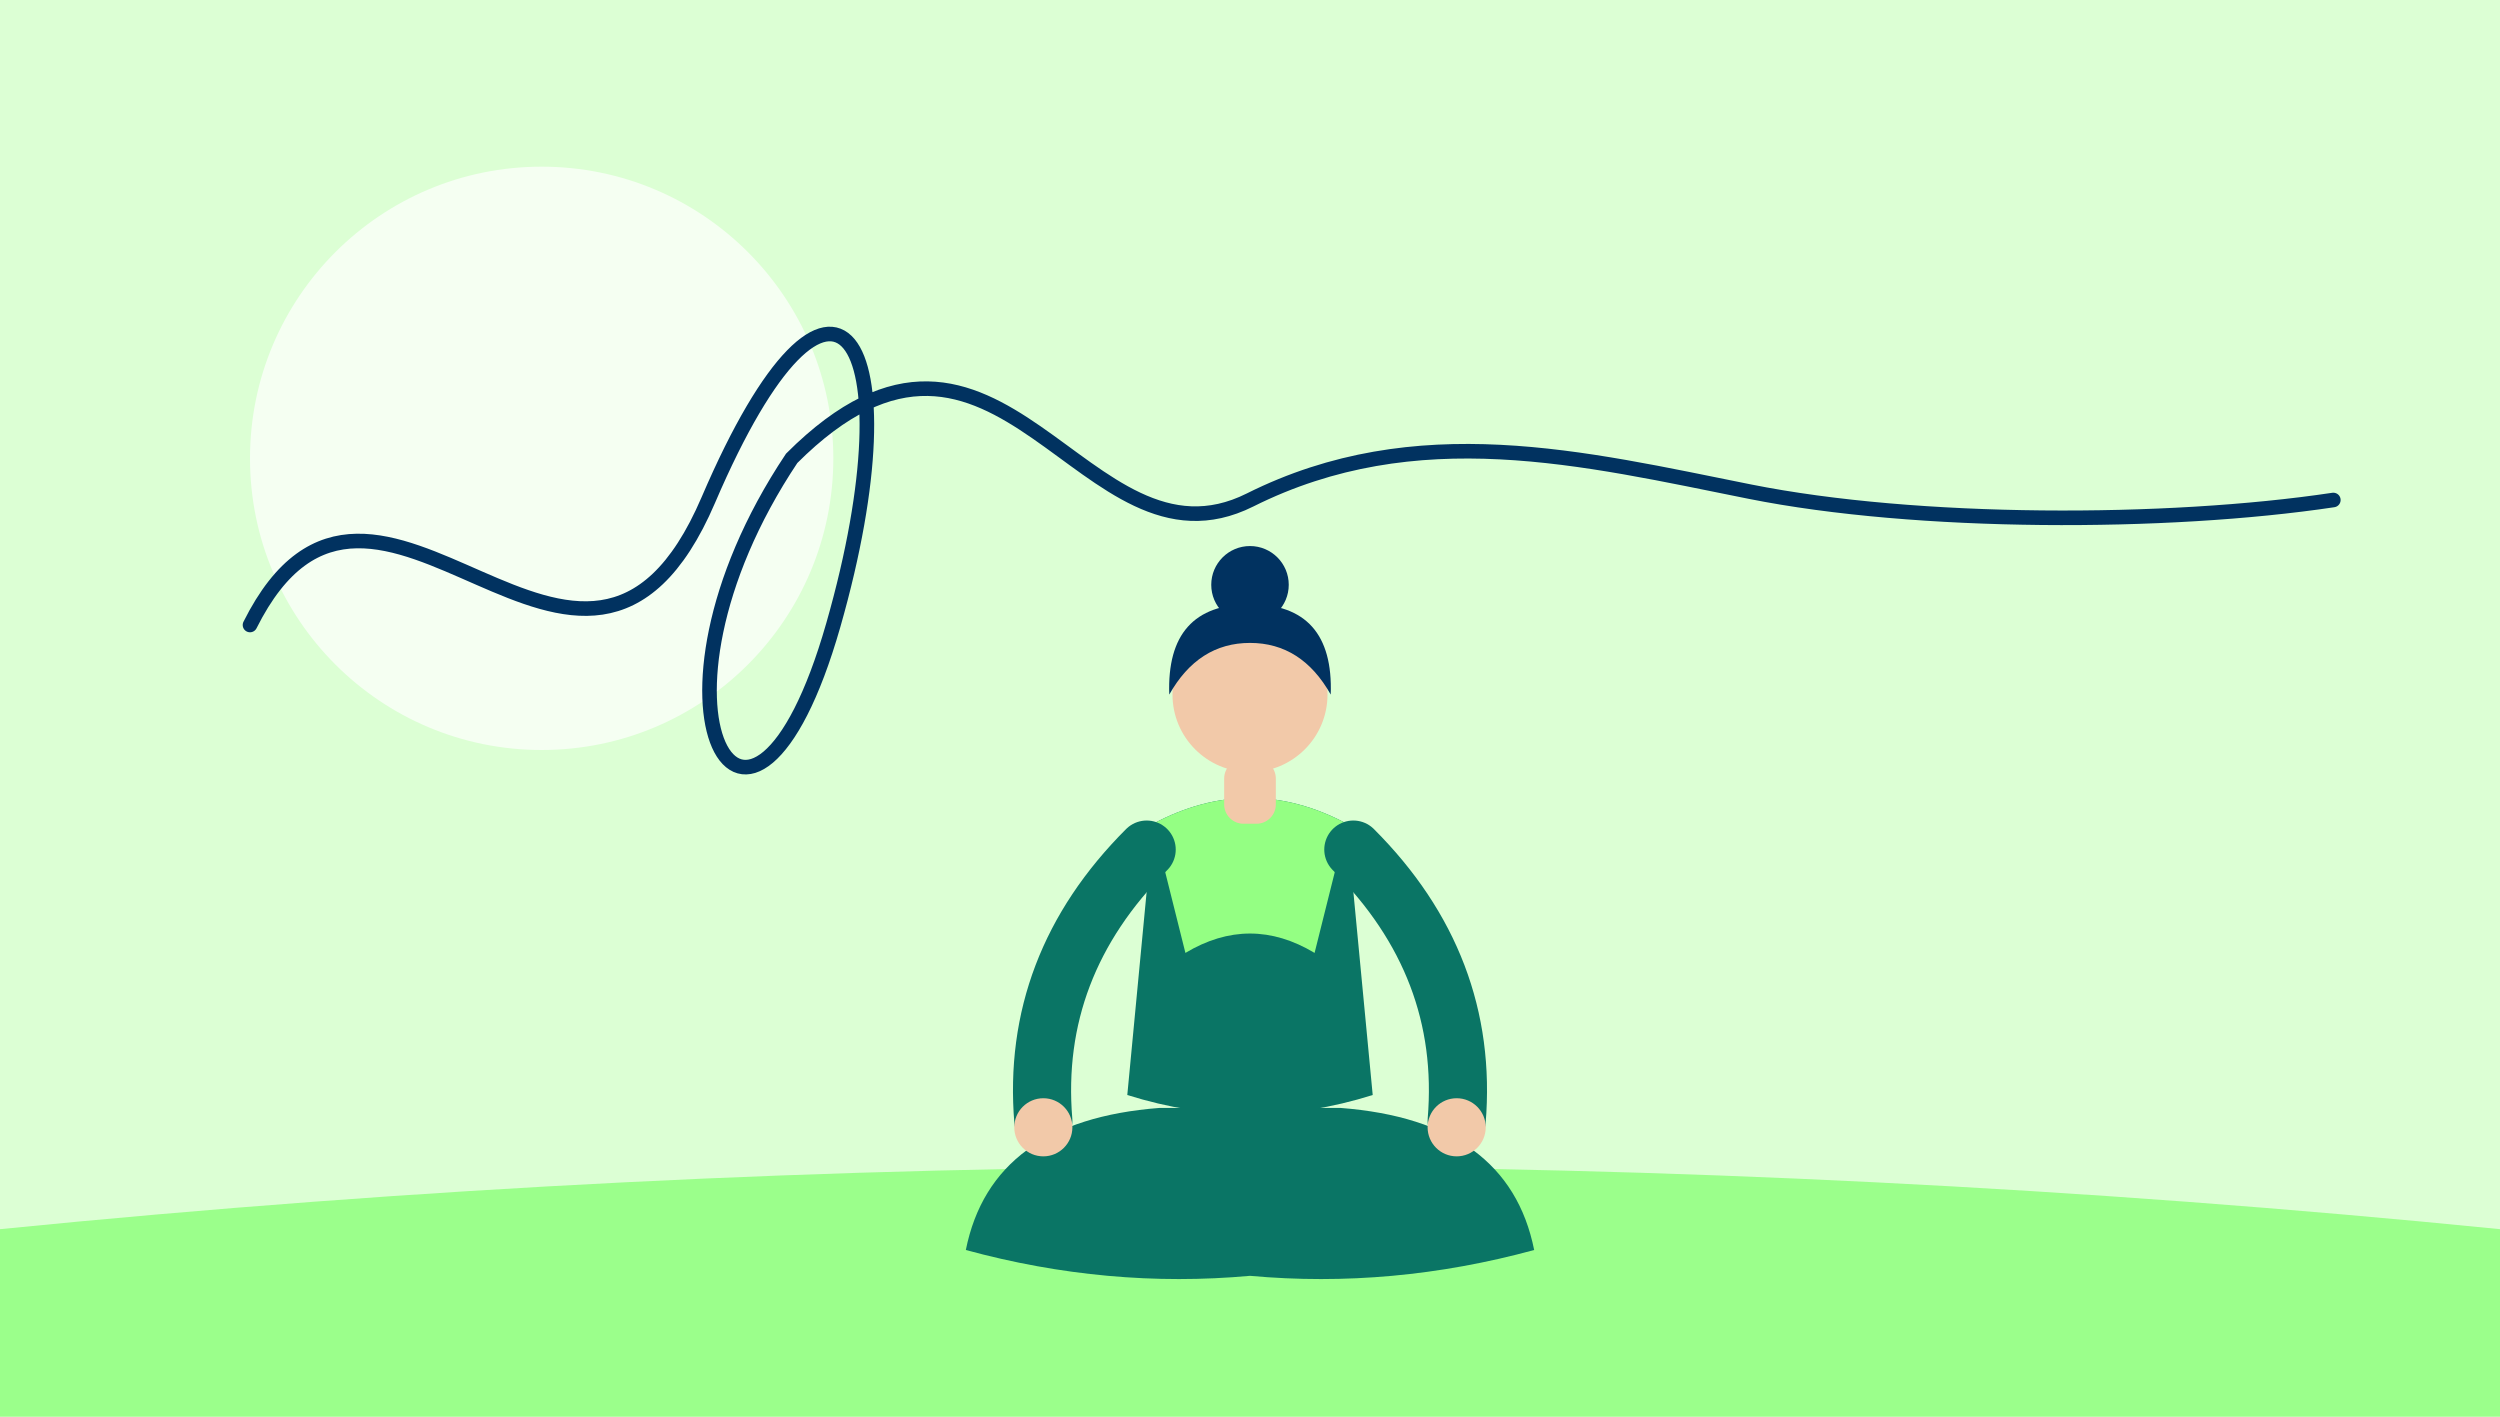
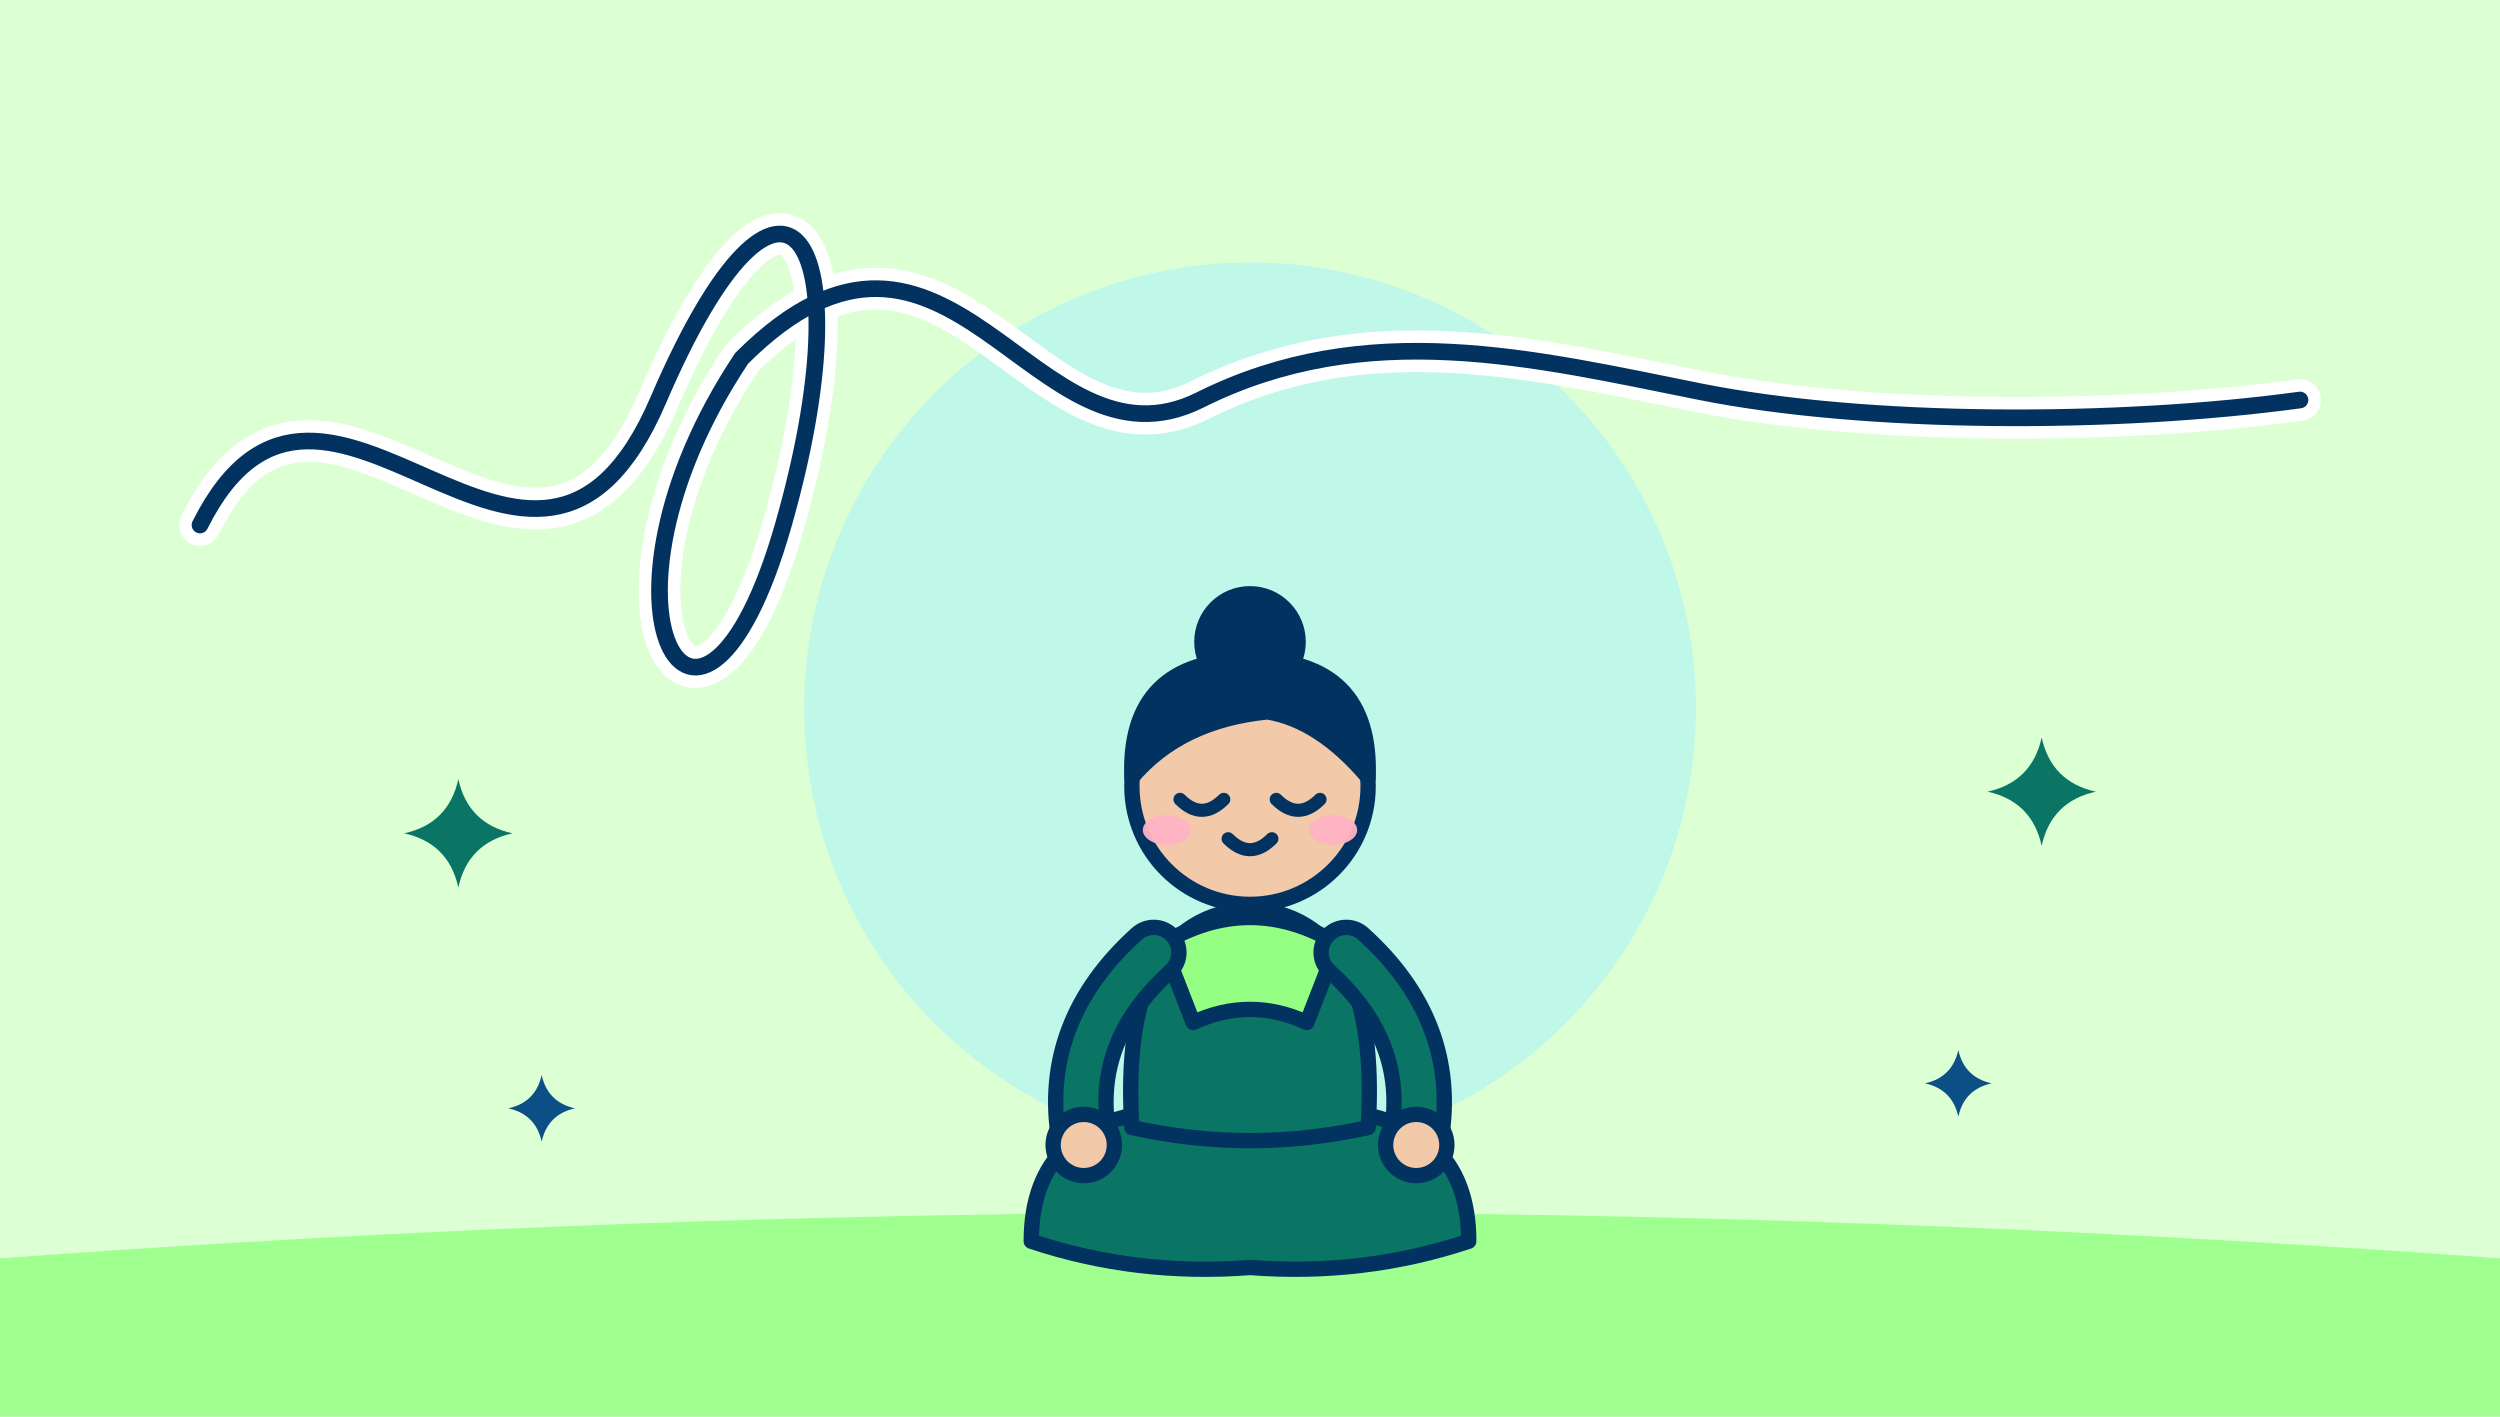
- <svg xmlns="http://www.w3.org/2000/svg" viewBox="0 0 600 340" role="img" aria-label="Una persona medita mentre un filo aggrovigliato diventa un'onda calma">
+ <svg xmlns="http://www.w3.org/2000/svg" viewBox="0 0 600 340" role="img" aria-label="Un personaggio sorridente medita mentre sopra di lui un filo aggrovigliato diventa un'onda calma">
  <rect width="600" height="340" fill="#dcffd4" />
-   <circle cx="130" cy="110" r="70" fill="#ffffff" opacity=".7" />
-   <path d="M60 150 C90 90 140 190 170 120 S220 80 200 150 S150 170 190 110 C240 60 260 140 300 120 S380 110 420 118 S520 126 560 120" stroke="#013260" stroke-width="3.5" fill="none" stroke-linecap="round" />
-   <path d="M0 295 Q300 265 600 295 V340 H0Z" fill="#94ff83" opacity=".9" />
-   <g transform="translate(300 300) scale(1.55)">
-     <path d="M-44 0 Q-40 -20 -14 -22 L14 -22 Q40 -20 44 0 Q22 6 0 4 Q-22 6 -44 0Z" fill="#0a7565" />
-     <path d="M-19 -24 L-15 -66 Q0 -74 15 -66 L19 -24 Q0 -18 -19 -24Z" fill="#0a7565" />
-     <path d="M-15 -66 Q0 -74 15 -66 L10 -46 Q0 -52 -10 -46Z" fill="#94ff83" />
-     <path d="M-16 -62 Q-34 -44 -32 -20" stroke="#0a7565" stroke-width="9" fill="none" stroke-linecap="round" />
-     <path d="M16 -62 Q34 -44 32 -20" stroke="#0a7565" stroke-width="9" fill="none" stroke-linecap="round" />
-     <circle cx="-32" cy="-19" r="4.5" fill="#f2c9a9" />
-     <circle cx="32" cy="-19" r="4.5" fill="#f2c9a9" />
-     <rect x="-4" y="-76" width="8" height="10" rx="3" fill="#f2c9a9" />
-     <circle cx="0" cy="-86" r="12" fill="#f2c9a9" />
-     <path d="M-12.5 -86 Q-13 -100 0 -100 Q13 -100 12.5 -86 Q8 -94 0 -94 Q-8 -94 -12.5 -86Z" fill="#013260" />
-     <circle cx="0" cy="-103" r="6" fill="#013260" />
+   <circle cx="300" cy="170" r="145" fill="#dcffd4" />
+   <circle cx="300" cy="170" r="107" fill="#bff7e8" />
+   <path d="M0 302 Q300 280 600 302 V340 H0Z" fill="#94ff83" opacity=".85" />
+   <path d="M48 126 C78 66 128 166 158 96 S208 56 188 126 S138 146 178 86 C228 36 248 116 288 96 S368 86 408 94 S508 102 552 96" stroke="#ffffff" stroke-width="10" fill="none" stroke-linecap="round" />
+   <path d="M48 126 C78 66 128 166 158 96 S208 56 188 126 S138 146 178 86 C228 36 248 116 288 96 S368 86 408 94 S508 102 552 96" stroke="#013260" stroke-width="4" fill="none" stroke-linecap="round" />
+   <g transform="translate(300 300) scale(1.05)">
+     <path d="M-50 -2 Q-50 -30 -18 -32 H18 Q50 -30 50 -2 Q26 6 0 4 Q-26 6 -50 -2Z" fill="#0a7565" stroke="#013260" stroke-width="3.5" stroke-linejoin="round" />
+     <path d="M-27 -28 Q-30 -76 0 -78 Q30 -76 27 -28 Q0 -22 -27 -28Z" fill="#0a7565" stroke="#013260" stroke-width="3.5" stroke-linejoin="round" />
+     <path d="M-20 -70 Q0 -82 20 -70 L13 -52 Q0 -58 -13 -52Z" fill="#94ff83" stroke="#013260" stroke-width="3.5" stroke-linejoin="round" />
+     <path d="M-22 -68 Q-42 -50 -38 -26" stroke="#013260" stroke-width="15" fill="none" stroke-linecap="round" />
+     <path d="M-22 -68 Q-42 -50 -38 -26" stroke="#0a7565" stroke-width="8" fill="none" stroke-linecap="round" />
+     <circle cx="-38" cy="-24" r="7" fill="#f2c9a9" stroke="#013260" stroke-width="3.5" stroke-linejoin="round" />
+     <path d="M22 -68 Q42 -50 38 -26" stroke="#013260" stroke-width="15" fill="none" stroke-linecap="round" />
+     <path d="M22 -68 Q42 -50 38 -26" stroke="#0a7565" stroke-width="8" fill="none" stroke-linecap="round" />
+     <circle cx="38" cy="-24" r="7" fill="#f2c9a9" stroke="#013260" stroke-width="3.5" stroke-linejoin="round" />
+     <circle cx="0" cy="-139" r="11" fill="#013260" stroke="#013260" stroke-width="3.5" stroke-linejoin="round" />
+     <circle cx="0" cy="-106" r="27" fill="#f2c9a9" stroke="#013260" stroke-width="3.5" stroke-linejoin="round" />
+     <path d="M-27 -108 Q-28 -135 0 -135 Q28 -135 27 -108 Q16 -121 4 -123 Q-16 -121 -27 -108Z" fill="#013260" stroke="#013260" stroke-width="3.5" stroke-linejoin="round" />
+     <path d="M-16.0 -103.0 Q-11.0 -98.0 -6.0 -103.0" stroke="#013260" stroke-width="3" fill="none" stroke-linecap="round" />
+     <path d="M6.0 -103.0 Q11.0 -98.0 16.0 -103.0" stroke="#013260" stroke-width="3" fill="none" stroke-linecap="round" />
+     <path d="M-5.0 -94.0 Q0.0 -89.0 5.0 -94.0" stroke="#013260" stroke-width="3" fill="none" stroke-linecap="round" />
+     <ellipse cx="-19.0" cy="-96.0" rx="5.5" ry="3.4" fill="#ffb3c4" opacity=".95" />
+     <ellipse cx="19.0" cy="-96.0" rx="5.5" ry="3.4" fill="#ffb3c4" opacity=".95" />
  </g>
+   <path d="M110 187 Q112.34 197.66 123 200 Q112.34 202.34 110 213 Q107.66 202.34 97 200 Q107.66 197.66 110 187Z" fill="#0a7565" />
+   <path d="M490 177 Q492.34 187.66 503 190 Q492.34 192.34 490 203 Q487.66 192.34 477 190 Q487.66 187.66 490 177Z" fill="#0a7565" />
+   <path d="M470 252 Q471.44 258.56 478 260 Q471.44 261.44 470 268 Q468.56 261.44 462 260 Q468.56 258.56 470 252Z" fill="#0b4f86" />
+   <path d="M130 258 Q131.44 264.56 138 266 Q131.44 267.44 130 274 Q128.56 267.44 122 266 Q128.56 264.56 130 258Z" fill="#0b4f86" />
</svg>
